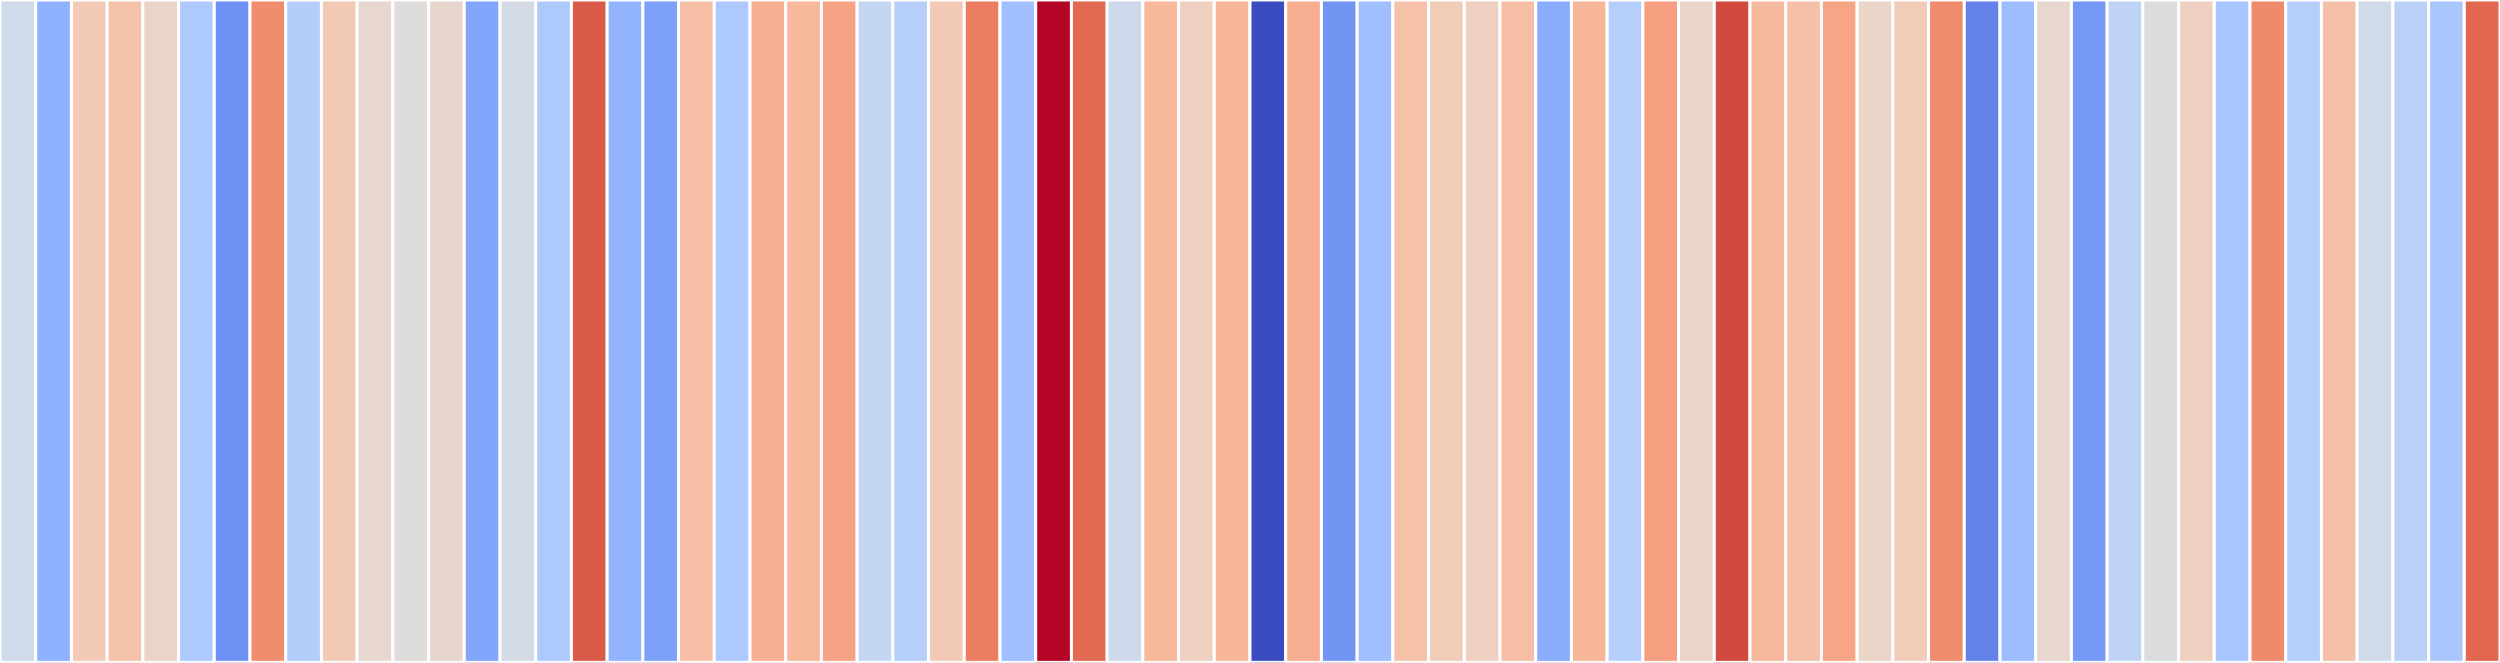
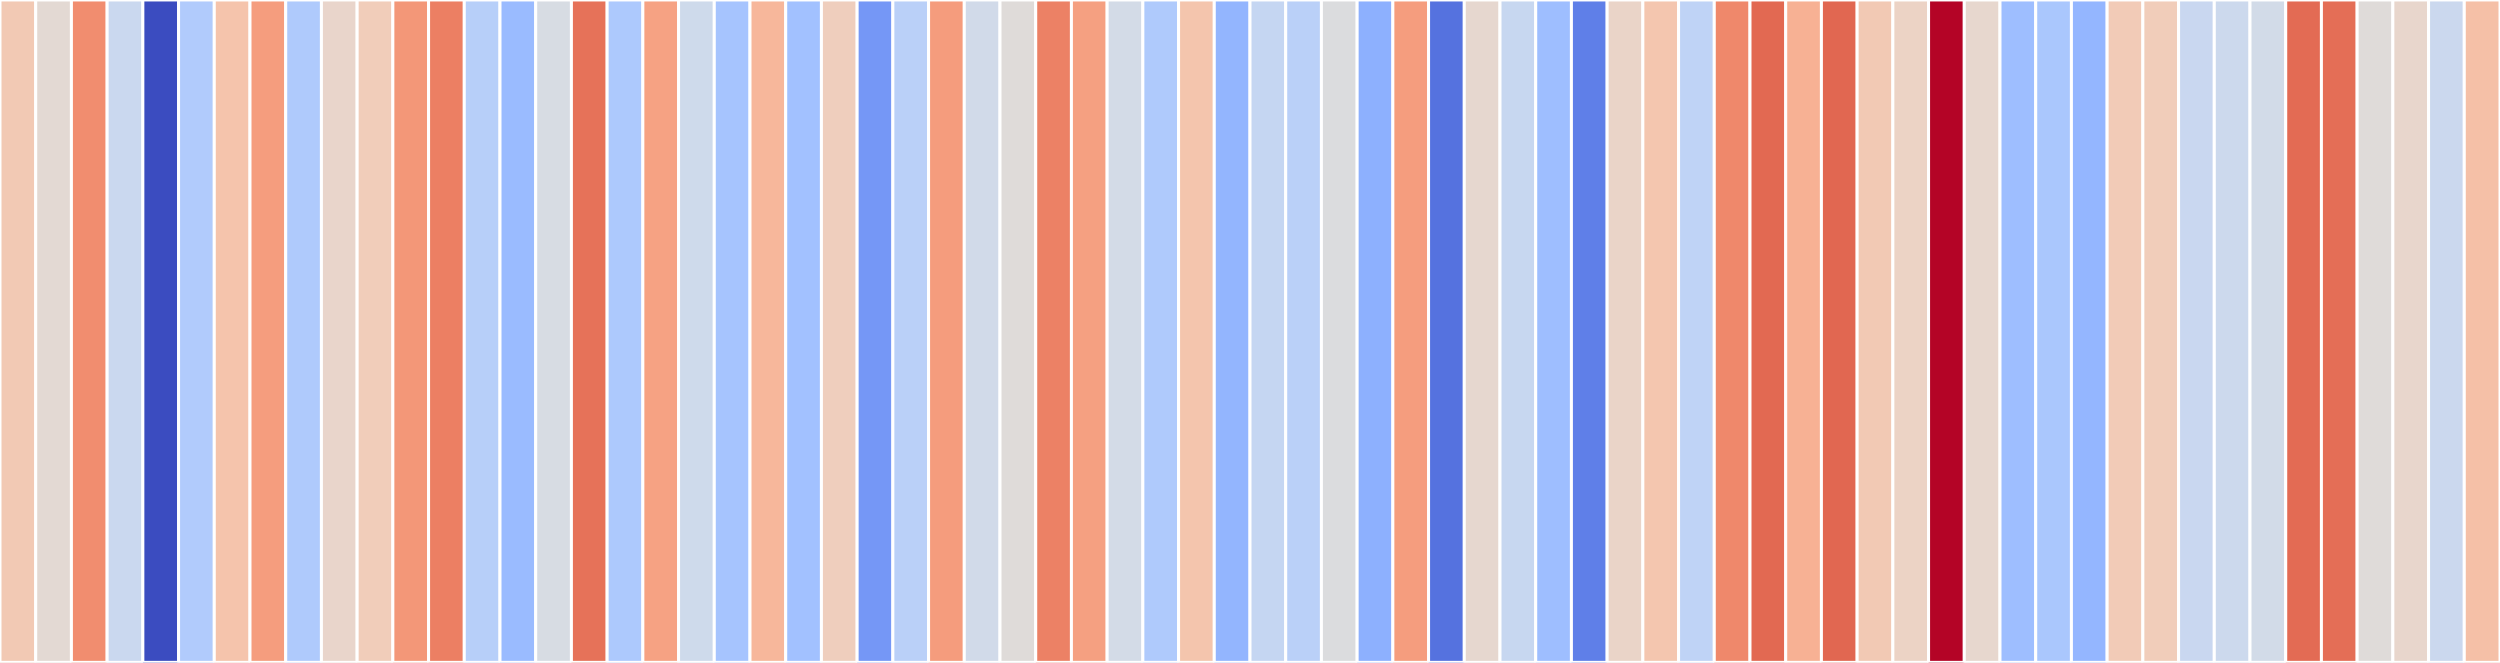
<svg xmlns="http://www.w3.org/2000/svg" width="837pt" height="221.76pt" viewBox="0 0 837 221.76" version="1.1">
  <defs>
    <style type="text/css">*{stroke-linejoin: round; stroke-linecap: butt}</style>
  </defs>
  <g id="figure_1">
    <g id="patch_1">
      <path d="M 0 221.76  L 837 221.76  L 837 0  L 0 0  z " style="fill: #ffffff" />
    </g>
    <g id="axes_1">
      <g id="QuadMesh_1">
-         <path d="M 0 -0  L 11.957 -0  L 11.957 221.76  L 0 221.76  L 0 -0  " clip-path="url(#pddd6ef9240)" style="fill: #cfdaea; stroke: #ffffff" />
-         <path d="M 11.957 -0  L 23.914 -0  L 23.914 221.76  L 11.957 221.76  L 11.957 -0  " clip-path="url(#pddd6ef9240)" style="fill: #8fb1fe; stroke: #ffffff" />
-         <path d="M 23.914 -0  L 35.871 -0  L 35.871 221.76  L 23.914 221.76  L 23.914 -0  " clip-path="url(#pddd6ef9240)" style="fill: #f2cab5; stroke: #ffffff" />
-         <path d="M 35.871 -0  L 47.829 -0  L 47.829 221.76  L 35.871 221.76  L 35.871 -0  " clip-path="url(#pddd6ef9240)" style="fill: #f5c2aa; stroke: #ffffff" />
-         <path d="M 47.829 -0  L 59.786 -0  L 59.786 221.76  L 47.829 221.76  L 47.829 -0  " clip-path="url(#pddd6ef9240)" style="fill: #ead4c8; stroke: #ffffff" />
-         <path d="M 59.786 -0  L 71.743 -0  L 71.743 221.76  L 59.786 221.76  L 59.786 -0  " clip-path="url(#pddd6ef9240)" style="fill: #adc9fd; stroke: #ffffff" />
-         <path d="M 71.743 -0  L 83.7 -0  L 83.7 221.76  L 71.743 221.76  L 71.743 -0  " clip-path="url(#pddd6ef9240)" style="fill: #6e90f2; stroke: #ffffff" />
-         <path d="M 83.7 -0  L 95.657 -0  L 95.657 221.76  L 83.7 221.76  L 83.7 -0  " clip-path="url(#pddd6ef9240)" style="fill: #f18d6f; stroke: #ffffff" />
-         <path d="M 95.657 -0  L 107.614 -0  L 107.614 221.76  L 95.657 221.76  L 95.657 -0  " clip-path="url(#pddd6ef9240)" style="fill: #b5cdfa; stroke: #ffffff" />
-         <path d="M 107.614 -0  L 119.571 -0  L 119.571 221.76  L 107.614 221.76  L 107.614 -0  " clip-path="url(#pddd6ef9240)" style="fill: #f2c9b4; stroke: #ffffff" />
-         <path d="M 119.571 -0  L 131.529 -0  L 131.529 221.76  L 119.571 221.76  L 119.571 -0  " clip-path="url(#pddd6ef9240)" style="fill: #e7d7ce; stroke: #ffffff" />
-         <path d="M 131.529 -0  L 143.486 -0  L 143.486 221.76  L 131.529 221.76  L 131.529 -0  " clip-path="url(#pddd6ef9240)" style="fill: #dedcdb; stroke: #ffffff" />
-         <path d="M 143.486 -0  L 155.443 -0  L 155.443 221.76  L 143.486 221.76  L 143.486 -0  " clip-path="url(#pddd6ef9240)" style="fill: #e8d6cc; stroke: #ffffff" />
-         <path d="M 155.443 -0  L 167.4 -0  L 167.4 221.76  L 155.443 221.76  L 155.443 -0  " clip-path="url(#pddd6ef9240)" style="fill: #82a6fb; stroke: #ffffff" />
-         <path d="M 167.4 -0  L 179.357 -0  L 179.357 221.76  L 167.4 221.76  L 167.4 -0  " clip-path="url(#pddd6ef9240)" style="fill: #d5dbe5; stroke: #ffffff" />
-         <path d="M 179.357 -0  L 191.314 -0  L 191.314 221.76  L 179.357 221.76  L 179.357 -0  " clip-path="url(#pddd6ef9240)" style="fill: #aec9fc; stroke: #ffffff" />
-         <path d="M 191.314 -0  L 203.271 -0  L 203.271 221.76  L 191.314 221.76  L 191.314 -0  " clip-path="url(#pddd6ef9240)" style="fill: #da5a49; stroke: #ffffff" />
-         <path d="M 203.271 -0  L 215.229 -0  L 215.229 221.76  L 203.271 221.76  L 203.271 -0  " clip-path="url(#pddd6ef9240)" style="fill: #92b4fe; stroke: #ffffff" />
-         <path d="M 215.229 -0  L 227.186 -0  L 227.186 221.76  L 215.229 221.76  L 215.229 -0  " clip-path="url(#pddd6ef9240)" style="fill: #7da0f9; stroke: #ffffff" />
-         <path d="M 227.186 -0  L 239.143 -0  L 239.143 221.76  L 227.186 221.76  L 227.186 -0  " clip-path="url(#pddd6ef9240)" style="fill: #f6bfa6; stroke: #ffffff" />
-         <path d="M 239.143 -0  L 251.1 -0  L 251.1 221.76  L 239.143 221.76  L 239.143 -0  " clip-path="url(#pddd6ef9240)" style="fill: #adc9fd; stroke: #ffffff" />
-         <path d="M 251.1 -0  L 263.057 -0  L 263.057 221.76  L 251.1 221.76  L 251.1 -0  " clip-path="url(#pddd6ef9240)" style="fill: #f7b093; stroke: #ffffff" />
-         <path d="M 263.057 -0  L 275.014 -0  L 275.014 221.76  L 263.057 221.76  L 263.057 -0  " clip-path="url(#pddd6ef9240)" style="fill: #f7b89c; stroke: #ffffff" />
-         <path d="M 275.014 -0  L 286.971 -0  L 286.971 221.76  L 275.014 221.76  L 275.014 -0  " clip-path="url(#pddd6ef9240)" style="fill: #f6a385; stroke: #ffffff" />
-         <path d="M 286.971 -0  L 298.929 -0  L 298.929 221.76  L 286.971 221.76  L 286.971 -0  " clip-path="url(#pddd6ef9240)" style="fill: #c5d6f2; stroke: #ffffff" />
-         <path d="M 298.929 -0  L 310.886 -0  L 310.886 221.76  L 298.929 221.76  L 298.929 -0  " clip-path="url(#pddd6ef9240)" style="fill: #b6cefa; stroke: #ffffff" />
-         <path d="M 310.886 -0  L 322.843 -0  L 322.843 221.76  L 310.886 221.76  L 310.886 -0  " clip-path="url(#pddd6ef9240)" style="fill: #f2c9b4; stroke: #ffffff" />
-         <path d="M 322.843 -0  L 334.8 -0  L 334.8 221.76  L 322.843 221.76  L 322.843 -0  " clip-path="url(#pddd6ef9240)" style="fill: #eb7d62; stroke: #ffffff" />
-         <path d="M 334.8 -0  L 346.757 -0  L 346.757 221.76  L 334.8 221.76  L 334.8 -0  " clip-path="url(#pddd6ef9240)" style="fill: #9fbfff; stroke: #ffffff" />
-         <path d="M 346.757 -0  L 358.714 -0  L 358.714 221.76  L 346.757 221.76  L 346.757 -0  " clip-path="url(#pddd6ef9240)" style="fill: #b40426; stroke: #ffffff" />
-         <path d="M 358.714 -0  L 370.671 -0  L 370.671 221.76  L 358.714 221.76  L 358.714 -0  " clip-path="url(#pddd6ef9240)" style="fill: #e26952; stroke: #ffffff" />
-         <path d="M 370.671 -0  L 382.629 -0  L 382.629 221.76  L 370.671 221.76  L 370.671 -0  " clip-path="url(#pddd6ef9240)" style="fill: #cedaeb; stroke: #ffffff" />
-         <path d="M 382.629 -0  L 394.586 -0  L 394.586 221.76  L 382.629 221.76  L 382.629 -0  " clip-path="url(#pddd6ef9240)" style="fill: #f7b89c; stroke: #ffffff" />
-         <path d="M 394.586 -0  L 406.543 -0  L 406.543 221.76  L 394.586 221.76  L 394.586 -0  " clip-path="url(#pddd6ef9240)" style="fill: #eed0c0; stroke: #ffffff" />
-         <path d="M 406.543 -0  L 418.5 -0  L 418.5 221.76  L 406.543 221.76  L 406.543 -0  " clip-path="url(#pddd6ef9240)" style="fill: #f7b599; stroke: #ffffff" />
-         <path d="M 418.5 -0  L 430.457 -0  L 430.457 221.76  L 418.5 221.76  L 418.5 -0  " clip-path="url(#pddd6ef9240)" style="fill: #3b4cc0; stroke: #ffffff" />
-         <path d="M 430.457 -0  L 442.414 -0  L 442.414 221.76  L 430.457 221.76  L 430.457 -0  " clip-path="url(#pddd6ef9240)" style="fill: #f7ad90; stroke: #ffffff" />
-         <path d="M 442.414 -0  L 454.371 -0  L 454.371 221.76  L 442.414 221.76  L 442.414 -0  " clip-path="url(#pddd6ef9240)" style="fill: #7295f4; stroke: #ffffff" />
-         <path d="M 454.371 -0  L 466.329 -0  L 466.329 221.76  L 454.371 221.76  L 454.371 -0  " clip-path="url(#pddd6ef9240)" style="fill: #9fbfff; stroke: #ffffff" />
-         <path d="M 466.329 -0  L 478.286 -0  L 478.286 221.76  L 466.329 221.76  L 466.329 -0  " clip-path="url(#pddd6ef9240)" style="fill: #f5c1a9; stroke: #ffffff" />
-         <path d="M 478.286 -0  L 490.243 -0  L 490.243 221.76  L 478.286 221.76  L 478.286 -0  " clip-path="url(#pddd6ef9240)" style="fill: #f1ccb8; stroke: #ffffff" />
-         <path d="M 490.243 -0  L 502.2 -0  L 502.2 221.76  L 490.243 221.76  L 490.243 -0  " clip-path="url(#pddd6ef9240)" style="fill: #efcfbf; stroke: #ffffff" />
-         <path d="M 502.2 -0  L 514.157 -0  L 514.157 221.76  L 502.2 221.76  L 502.2 -0  " clip-path="url(#pddd6ef9240)" style="fill: #f6bea4; stroke: #ffffff" />
-         <path d="M 514.157 -0  L 526.114 -0  L 526.114 221.76  L 514.157 221.76  L 514.157 -0  " clip-path="url(#pddd6ef9240)" style="fill: #89acfd; stroke: #ffffff" />
-         <path d="M 526.114 -0  L 538.071 -0  L 538.071 221.76  L 526.114 221.76  L 526.114 -0  " clip-path="url(#pddd6ef9240)" style="fill: #f7b599; stroke: #ffffff" />
-         <path d="M 538.071 -0  L 550.029 -0  L 550.029 221.76  L 538.071 221.76  L 538.071 -0  " clip-path="url(#pddd6ef9240)" style="fill: #b6cefa; stroke: #ffffff" />
-         <path d="M 550.029 -0  L 561.986 -0  L 561.986 221.76  L 550.029 221.76  L 550.029 -0  " clip-path="url(#pddd6ef9240)" style="fill: #f59f80; stroke: #ffffff" />
-         <path d="M 561.986 -0  L 573.943 -0  L 573.943 221.76  L 561.986 221.76  L 561.986 -0  " clip-path="url(#pddd6ef9240)" style="fill: #ead4c8; stroke: #ffffff" />
-         <path d="M 573.943 -0  L 585.9 -0  L 585.9 221.76  L 573.943 221.76  L 573.943 -0  " clip-path="url(#pddd6ef9240)" style="fill: #d1493f; stroke: #ffffff" />
-         <path d="M 585.9 -0  L 597.857 -0  L 597.857 221.76  L 585.9 221.76  L 585.9 -0  " clip-path="url(#pddd6ef9240)" style="fill: #f7b99e; stroke: #ffffff" />
-         <path d="M 597.857 -0  L 609.814 -0  L 609.814 221.76  L 597.857 221.76  L 597.857 -0  " clip-path="url(#pddd6ef9240)" style="fill: #f5c0a7; stroke: #ffffff" />
-         <path d="M 609.814 -0  L 621.771 -0  L 621.771 221.76  L 609.814 221.76  L 609.814 -0  " clip-path="url(#pddd6ef9240)" style="fill: #f6a586; stroke: #ffffff" />
-         <path d="M 621.771 -0  L 633.729 -0  L 633.729 221.76  L 621.771 221.76  L 621.771 -0  " clip-path="url(#pddd6ef9240)" style="fill: #ead5c9; stroke: #ffffff" />
-         <path d="M 633.729 -0  L 645.686 -0  L 645.686 221.76  L 633.729 221.76  L 633.729 -0  " clip-path="url(#pddd6ef9240)" style="fill: #f1ccb8; stroke: #ffffff" />
-         <path d="M 645.686 -0  L 657.643 -0  L 657.643 221.76  L 645.686 221.76  L 645.686 -0  " clip-path="url(#pddd6ef9240)" style="fill: #f08b6e; stroke: #ffffff" />
-         <path d="M 657.643 -0  L 669.6 -0  L 669.6 221.76  L 657.643 221.76  L 657.643 -0  " clip-path="url(#pddd6ef9240)" style="fill: #6282ea; stroke: #ffffff" />
-         <path d="M 669.6 -0  L 681.557 -0  L 681.557 221.76  L 669.6 221.76  L 669.6 -0  " clip-path="url(#pddd6ef9240)" style="fill: #9dbdff; stroke: #ffffff" />
-         <path d="M 681.557 -0  L 693.514 -0  L 693.514 221.76  L 681.557 221.76  L 681.557 -0  " clip-path="url(#pddd6ef9240)" style="fill: #e7d7ce; stroke: #ffffff" />
-         <path d="M 693.514 -0  L 705.471 -0  L 705.471 221.76  L 693.514 221.76  L 693.514 -0  " clip-path="url(#pddd6ef9240)" style="fill: #7597f6; stroke: #ffffff" />
-         <path d="M 705.471 -0  L 717.429 -0  L 717.429 221.76  L 705.471 221.76  L 705.471 -0  " clip-path="url(#pddd6ef9240)" style="fill: #bfd3f6; stroke: #ffffff" />
-         <path d="M 717.429 -0  L 729.386 -0  L 729.386 221.76  L 717.429 221.76  L 717.429 -0  " clip-path="url(#pddd6ef9240)" style="fill: #dbdcde; stroke: #ffffff" />
-         <path d="M 729.386 -0  L 741.343 -0  L 741.343 221.76  L 729.386 221.76  L 729.386 -0  " clip-path="url(#pddd6ef9240)" style="fill: #eed0c0; stroke: #ffffff" />
-         <path d="M 741.343 -0  L 753.3 -0  L 753.3 221.76  L 741.343 221.76  L 741.343 -0  " clip-path="url(#pddd6ef9240)" style="fill: #a7c5fe; stroke: #ffffff" />
-         <path d="M 753.3 -0  L 765.257 -0  L 765.257 221.76  L 753.3 221.76  L 753.3 -0  " clip-path="url(#pddd6ef9240)" style="fill: #f08a6c; stroke: #ffffff" />
-         <path d="M 765.257 -0  L 777.214 -0  L 777.214 221.76  L 765.257 221.76  L 765.257 -0  " clip-path="url(#pddd6ef9240)" style="fill: #b6cefa; stroke: #ffffff" />
-         <path d="M 777.214 -0  L 789.171 -0  L 789.171 221.76  L 777.214 221.76  L 777.214 -0  " clip-path="url(#pddd6ef9240)" style="fill: #f5c0a7; stroke: #ffffff" />
-         <path d="M 789.171 -0  L 801.129 -0  L 801.129 221.76  L 789.171 221.76  L 789.171 -0  " clip-path="url(#pddd6ef9240)" style="fill: #d1dae9; stroke: #ffffff" />
-         <path d="M 801.129 -0  L 813.086 -0  L 813.086 221.76  L 801.129 221.76  L 801.129 -0  " clip-path="url(#pddd6ef9240)" style="fill: #b9d0f9; stroke: #ffffff" />
-         <path d="M 813.086 -0  L 825.043 -0  L 825.043 221.76  L 813.086 221.76  L 813.086 -0  " clip-path="url(#pddd6ef9240)" style="fill: #aac7fd; stroke: #ffffff" />
-         <path d="M 825.043 -0  L 837 -0  L 837 221.76  L 825.043 221.76  L 825.043 -0  " clip-path="url(#pddd6ef9240)" style="fill: #e16751; stroke: #ffffff" />
+         <path d="M 0 -0  L 11.957 -0  L 11.957 221.76  L 0 221.76  L 0 -0  " clip-path="url(#pa8934ae0fc)" style="fill: #f2c9b4; stroke: #ffffff" />
+         <path d="M 11.957 -0  L 23.914 -0  L 23.914 221.76  L 11.957 221.76  L 11.957 -0  " clip-path="url(#pa8934ae0fc)" style="fill: #e3d9d3; stroke: #ffffff" />
+         <path d="M 23.914 -0  L 35.871 -0  L 35.871 221.76  L 23.914 221.76  L 23.914 -0  " clip-path="url(#pa8934ae0fc)" style="fill: #f18d6f; stroke: #ffffff" />
+         <path d="M 35.871 -0  L 47.829 -0  L 47.829 221.76  L 35.871 221.76  L 35.871 -0  " clip-path="url(#pa8934ae0fc)" style="fill: #cad8ef; stroke: #ffffff" />
+         <path d="M 47.829 -0  L 59.786 -0  L 59.786 221.76  L 47.829 221.76  L 47.829 -0  " clip-path="url(#pa8934ae0fc)" style="fill: #3b4cc0; stroke: #ffffff" />
+         <path d="M 59.786 -0  L 71.743 -0  L 71.743 221.76  L 59.786 221.76  L 59.786 -0  " clip-path="url(#pa8934ae0fc)" style="fill: #b1cbfc; stroke: #ffffff" />
+         <path d="M 71.743 -0  L 83.7 -0  L 83.7 221.76  L 71.743 221.76  L 71.743 -0  " clip-path="url(#pa8934ae0fc)" style="fill: #f5c4ac; stroke: #ffffff" />
+         <path d="M 83.7 -0  L 95.657 -0  L 95.657 221.76  L 83.7 221.76  L 83.7 -0  " clip-path="url(#pa8934ae0fc)" style="fill: #f59d7e; stroke: #ffffff" />
+         <path d="M 95.657 -0  L 107.614 -0  L 107.614 221.76  L 95.657 221.76  L 95.657 -0  " clip-path="url(#pa8934ae0fc)" style="fill: #afcafc; stroke: #ffffff" />
+         <path d="M 107.614 -0  L 119.571 -0  L 119.571 221.76  L 107.614 221.76  L 107.614 -0  " clip-path="url(#pa8934ae0fc)" style="fill: #e9d5cb; stroke: #ffffff" />
+         <path d="M 119.571 -0  L 131.529 -0  L 131.529 221.76  L 119.571 221.76  L 119.571 -0  " clip-path="url(#pa8934ae0fc)" style="fill: #f1cdba; stroke: #ffffff" />
+         <path d="M 131.529 -0  L 143.486 -0  L 143.486 221.76  L 131.529 221.76  L 131.529 -0  " clip-path="url(#pa8934ae0fc)" style="fill: #f39778; stroke: #ffffff" />
+         <path d="M 143.486 -0  L 155.443 -0  L 155.443 221.76  L 143.486 221.76  L 143.486 -0  " clip-path="url(#pa8934ae0fc)" style="fill: #ec7f63; stroke: #ffffff" />
+         <path d="M 155.443 -0  L 167.4 -0  L 167.4 221.76  L 155.443 221.76  L 155.443 -0  " clip-path="url(#pa8934ae0fc)" style="fill: #b7cff9; stroke: #ffffff" />
+         <path d="M 167.4 -0  L 179.357 -0  L 179.357 221.76  L 167.4 221.76  L 167.4 -0  " clip-path="url(#pa8934ae0fc)" style="fill: #9abbff; stroke: #ffffff" />
+         <path d="M 179.357 -0  L 191.314 -0  L 191.314 221.76  L 179.357 221.76  L 179.357 -0  " clip-path="url(#pa8934ae0fc)" style="fill: #d7dce3; stroke: #ffffff" />
+         <path d="M 191.314 -0  L 203.271 -0  L 203.271 221.76  L 191.314 221.76  L 191.314 -0  " clip-path="url(#pa8934ae0fc)" style="fill: #e67259; stroke: #ffffff" />
+         <path d="M 203.271 -0  L 215.229 -0  L 215.229 221.76  L 203.271 221.76  L 203.271 -0  " clip-path="url(#pa8934ae0fc)" style="fill: #adc9fd; stroke: #ffffff" />
+         <path d="M 215.229 -0  L 227.186 -0  L 227.186 221.76  L 215.229 221.76  L 215.229 -0  " clip-path="url(#pa8934ae0fc)" style="fill: #f6a283; stroke: #ffffff" />
+         <path d="M 227.186 -0  L 239.143 -0  L 239.143 221.76  L 227.186 221.76  L 227.186 -0  " clip-path="url(#pa8934ae0fc)" style="fill: #cedaeb; stroke: #ffffff" />
+         <path d="M 239.143 -0  L 251.1 -0  L 251.1 221.76  L 239.143 221.76  L 239.143 -0  " clip-path="url(#pa8934ae0fc)" style="fill: #a6c4fe; stroke: #ffffff" />
+         <path d="M 251.1 -0  L 263.057 -0  L 263.057 221.76  L 251.1 221.76  L 251.1 -0  " clip-path="url(#pa8934ae0fc)" style="fill: #f7b79b; stroke: #ffffff" />
+         <path d="M 263.057 -0  L 275.014 -0  L 275.014 221.76  L 263.057 221.76  L 263.057 -0  " clip-path="url(#pa8934ae0fc)" style="fill: #a2c1ff; stroke: #ffffff" />
+         <path d="M 275.014 -0  L 286.971 -0  L 286.971 221.76  L 275.014 221.76  L 275.014 -0  " clip-path="url(#pa8934ae0fc)" style="fill: #efcebd; stroke: #ffffff" />
+         <path d="M 286.971 -0  L 298.929 -0  L 298.929 221.76  L 286.971 221.76  L 286.971 -0  " clip-path="url(#pa8934ae0fc)" style="fill: #7597f6; stroke: #ffffff" />
+         <path d="M 298.929 -0  L 310.886 -0  L 310.886 221.76  L 298.929 221.76  L 298.929 -0  " clip-path="url(#pa8934ae0fc)" style="fill: #bad0f8; stroke: #ffffff" />
+         <path d="M 310.886 -0  L 322.843 -0  L 322.843 221.76  L 310.886 221.76  L 310.886 -0  " clip-path="url(#pa8934ae0fc)" style="fill: #f59c7d; stroke: #ffffff" />
+         <path d="M 322.843 -0  L 334.8 -0  L 334.8 221.76  L 322.843 221.76  L 322.843 -0  " clip-path="url(#pa8934ae0fc)" style="fill: #d1dae9; stroke: #ffffff" />
+         <path d="M 334.8 -0  L 346.757 -0  L 346.757 221.76  L 334.8 221.76  L 334.8 -0  " clip-path="url(#pa8934ae0fc)" style="fill: #dfdbd9; stroke: #ffffff" />
+         <path d="M 346.757 -0  L 358.714 -0  L 358.714 221.76  L 346.757 221.76  L 346.757 -0  " clip-path="url(#pa8934ae0fc)" style="fill: #ec8165; stroke: #ffffff" />
+         <path d="M 358.714 -0  L 370.671 -0  L 370.671 221.76  L 358.714 221.76  L 358.714 -0  " clip-path="url(#pa8934ae0fc)" style="fill: #f5a081; stroke: #ffffff" />
+         <path d="M 370.671 -0  L 382.629 -0  L 382.629 221.76  L 370.671 221.76  L 370.671 -0  " clip-path="url(#pa8934ae0fc)" style="fill: #d3dbe7; stroke: #ffffff" />
+         <path d="M 382.629 -0  L 394.586 -0  L 394.586 221.76  L 382.629 221.76  L 382.629 -0  " clip-path="url(#pa8934ae0fc)" style="fill: #afcafc; stroke: #ffffff" />
+         <path d="M 394.586 -0  L 406.543 -0  L 406.543 221.76  L 394.586 221.76  L 394.586 -0  " clip-path="url(#pa8934ae0fc)" style="fill: #f4c5ad; stroke: #ffffff" />
+         <path d="M 406.543 -0  L 418.5 -0  L 418.5 221.76  L 406.543 221.76  L 406.543 -0  " clip-path="url(#pa8934ae0fc)" style="fill: #93b5fe; stroke: #ffffff" />
+         <path d="M 418.5 -0  L 430.457 -0  L 430.457 221.76  L 418.5 221.76  L 418.5 -0  " clip-path="url(#pa8934ae0fc)" style="fill: #c5d6f2; stroke: #ffffff" />
+         <path d="M 430.457 -0  L 442.414 -0  L 442.414 221.76  L 430.457 221.76  L 430.457 -0  " clip-path="url(#pa8934ae0fc)" style="fill: #bad0f8; stroke: #ffffff" />
+         <path d="M 442.414 -0  L 454.371 -0  L 454.371 221.76  L 442.414 221.76  L 442.414 -0  " clip-path="url(#pa8934ae0fc)" style="fill: #dbdcde; stroke: #ffffff" />
+         <path d="M 454.371 -0  L 466.329 -0  L 466.329 221.76  L 454.371 221.76  L 454.371 -0  " clip-path="url(#pa8934ae0fc)" style="fill: #8db0fe; stroke: #ffffff" />
+         <path d="M 466.329 -0  L 478.286 -0  L 478.286 221.76  L 466.329 221.76  L 466.329 -0  " clip-path="url(#pa8934ae0fc)" style="fill: #f59d7e; stroke: #ffffff" />
+         <path d="M 478.286 -0  L 490.243 -0  L 490.243 221.76  L 478.286 221.76  L 478.286 -0  " clip-path="url(#pa8934ae0fc)" style="fill: #5572df; stroke: #ffffff" />
+         <path d="M 490.243 -0  L 502.2 -0  L 502.2 221.76  L 490.243 221.76  L 490.243 -0  " clip-path="url(#pa8934ae0fc)" style="fill: #e6d7cf; stroke: #ffffff" />
+         <path d="M 502.2 -0  L 514.157 -0  L 514.157 221.76  L 502.2 221.76  L 502.2 -0  " clip-path="url(#pa8934ae0fc)" style="fill: #c7d7f0; stroke: #ffffff" />
+         <path d="M 514.157 -0  L 526.114 -0  L 526.114 221.76  L 514.157 221.76  L 514.157 -0  " clip-path="url(#pa8934ae0fc)" style="fill: #9ebeff; stroke: #ffffff" />
+         <path d="M 526.114 -0  L 538.071 -0  L 538.071 221.76  L 526.114 221.76  L 526.114 -0  " clip-path="url(#pa8934ae0fc)" style="fill: #5f7fe8; stroke: #ffffff" />
+         <path d="M 538.071 -0  L 550.029 -0  L 550.029 221.76  L 538.071 221.76  L 538.071 -0  " clip-path="url(#pa8934ae0fc)" style="fill: #ead4c8; stroke: #ffffff" />
+         <path d="M 550.029 -0  L 561.986 -0  L 561.986 221.76  L 550.029 221.76  L 550.029 -0  " clip-path="url(#pa8934ae0fc)" style="fill: #f4c6af; stroke: #ffffff" />
+         <path d="M 561.986 -0  L 573.943 -0  L 573.943 221.76  L 561.986 221.76  L 561.986 -0  " clip-path="url(#pa8934ae0fc)" style="fill: #bfd3f6; stroke: #ffffff" />
+         <path d="M 573.943 -0  L 585.9 -0  L 585.9 221.76  L 573.943 221.76  L 573.943 -0  " clip-path="url(#pa8934ae0fc)" style="fill: #ef886b; stroke: #ffffff" />
+         <path d="M 585.9 -0  L 597.857 -0  L 597.857 221.76  L 585.9 221.76  L 585.9 -0  " clip-path="url(#pa8934ae0fc)" style="fill: #e26952; stroke: #ffffff" />
+         <path d="M 597.857 -0  L 609.814 -0  L 609.814 221.76  L 597.857 221.76  L 597.857 -0  " clip-path="url(#pa8934ae0fc)" style="fill: #f7b194; stroke: #ffffff" />
+         <path d="M 609.814 -0  L 621.771 -0  L 621.771 221.76  L 609.814 221.76  L 609.814 -0  " clip-path="url(#pa8934ae0fc)" style="fill: #e16751; stroke: #ffffff" />
+         <path d="M 621.771 -0  L 633.729 -0  L 633.729 221.76  L 621.771 221.76  L 621.771 -0  " clip-path="url(#pa8934ae0fc)" style="fill: #f2c9b4; stroke: #ffffff" />
+         <path d="M 633.729 -0  L 645.686 -0  L 645.686 221.76  L 633.729 221.76  L 633.729 -0  " clip-path="url(#pa8934ae0fc)" style="fill: #ecd3c5; stroke: #ffffff" />
+         <path d="M 645.686 -0  L 657.643 -0  L 657.643 221.76  L 645.686 221.76  L 645.686 -0  " clip-path="url(#pa8934ae0fc)" style="fill: #b40426; stroke: #ffffff" />
+         <path d="M 657.643 -0  L 669.6 -0  L 669.6 221.76  L 657.643 221.76  L 657.643 -0  " clip-path="url(#pa8934ae0fc)" style="fill: #e7d7ce; stroke: #ffffff" />
+         <path d="M 669.6 -0  L 681.557 -0  L 681.557 221.76  L 669.6 221.76  L 669.6 -0  " clip-path="url(#pa8934ae0fc)" style="fill: #9ebeff; stroke: #ffffff" />
+         <path d="M 681.557 -0  L 693.514 -0  L 693.514 221.76  L 681.557 221.76  L 681.557 -0  " clip-path="url(#pa8934ae0fc)" style="fill: #aac7fd; stroke: #ffffff" />
+         <path d="M 693.514 -0  L 705.471 -0  L 705.471 221.76  L 693.514 221.76  L 693.514 -0  " clip-path="url(#pa8934ae0fc)" style="fill: #94b6ff; stroke: #ffffff" />
+         <path d="M 705.471 -0  L 717.429 -0  L 717.429 221.76  L 705.471 221.76  L 705.471 -0  " clip-path="url(#pa8934ae0fc)" style="fill: #f2cbb7; stroke: #ffffff" />
+         <path d="M 717.429 -0  L 729.386 -0  L 729.386 221.76  L 717.429 221.76  L 717.429 -0  " clip-path="url(#pa8934ae0fc)" style="fill: #f1cdba; stroke: #ffffff" />
+         <path d="M 729.386 -0  L 741.343 -0  L 741.343 221.76  L 729.386 221.76  L 729.386 -0  " clip-path="url(#pa8934ae0fc)" style="fill: #c9d7f0; stroke: #ffffff" />
+         <path d="M 741.343 -0  L 753.3 -0  L 753.3 221.76  L 741.343 221.76  L 741.343 -0  " clip-path="url(#pa8934ae0fc)" style="fill: #ccd9ed; stroke: #ffffff" />
+         <path d="M 753.3 -0  L 765.257 -0  L 765.257 221.76  L 753.3 221.76  L 753.3 -0  " clip-path="url(#pa8934ae0fc)" style="fill: #d2dbe8; stroke: #ffffff" />
+         <path d="M 765.257 -0  L 777.214 -0  L 777.214 221.76  L 765.257 221.76  L 765.257 -0  " clip-path="url(#pa8934ae0fc)" style="fill: #e36b54; stroke: #ffffff" />
+         <path d="M 777.214 -0  L 789.171 -0  L 789.171 221.76  L 777.214 221.76  L 777.214 -0  " clip-path="url(#pa8934ae0fc)" style="fill: #e46e56; stroke: #ffffff" />
+         <path d="M 789.171 -0  L 801.129 -0  L 801.129 221.76  L 789.171 221.76  L 789.171 -0  " clip-path="url(#pa8934ae0fc)" style="fill: #dfdbd9; stroke: #ffffff" />
+         <path d="M 801.129 -0  L 813.086 -0  L 813.086 221.76  L 801.129 221.76  L 801.129 -0  " clip-path="url(#pa8934ae0fc)" style="fill: #e8d6cc; stroke: #ffffff" />
+         <path d="M 813.086 -0  L 825.043 -0  L 825.043 221.76  L 813.086 221.76  L 813.086 -0  " clip-path="url(#pa8934ae0fc)" style="fill: #cbd8ee; stroke: #ffffff" />
+         <path d="M 825.043 -0  L 837 -0  L 837 221.76  L 825.043 221.76  L 825.043 -0  " clip-path="url(#pa8934ae0fc)" style="fill: #f5c0a7; stroke: #ffffff" />
      </g>
    </g>
  </g>
  <defs>
-     <clipPath id="pddd6ef9240">
+     <clipPath id="pa8934ae0fc">
      <rect x="0" y="-0" width="837" height="221.76" />
    </clipPath>
  </defs>
</svg>
